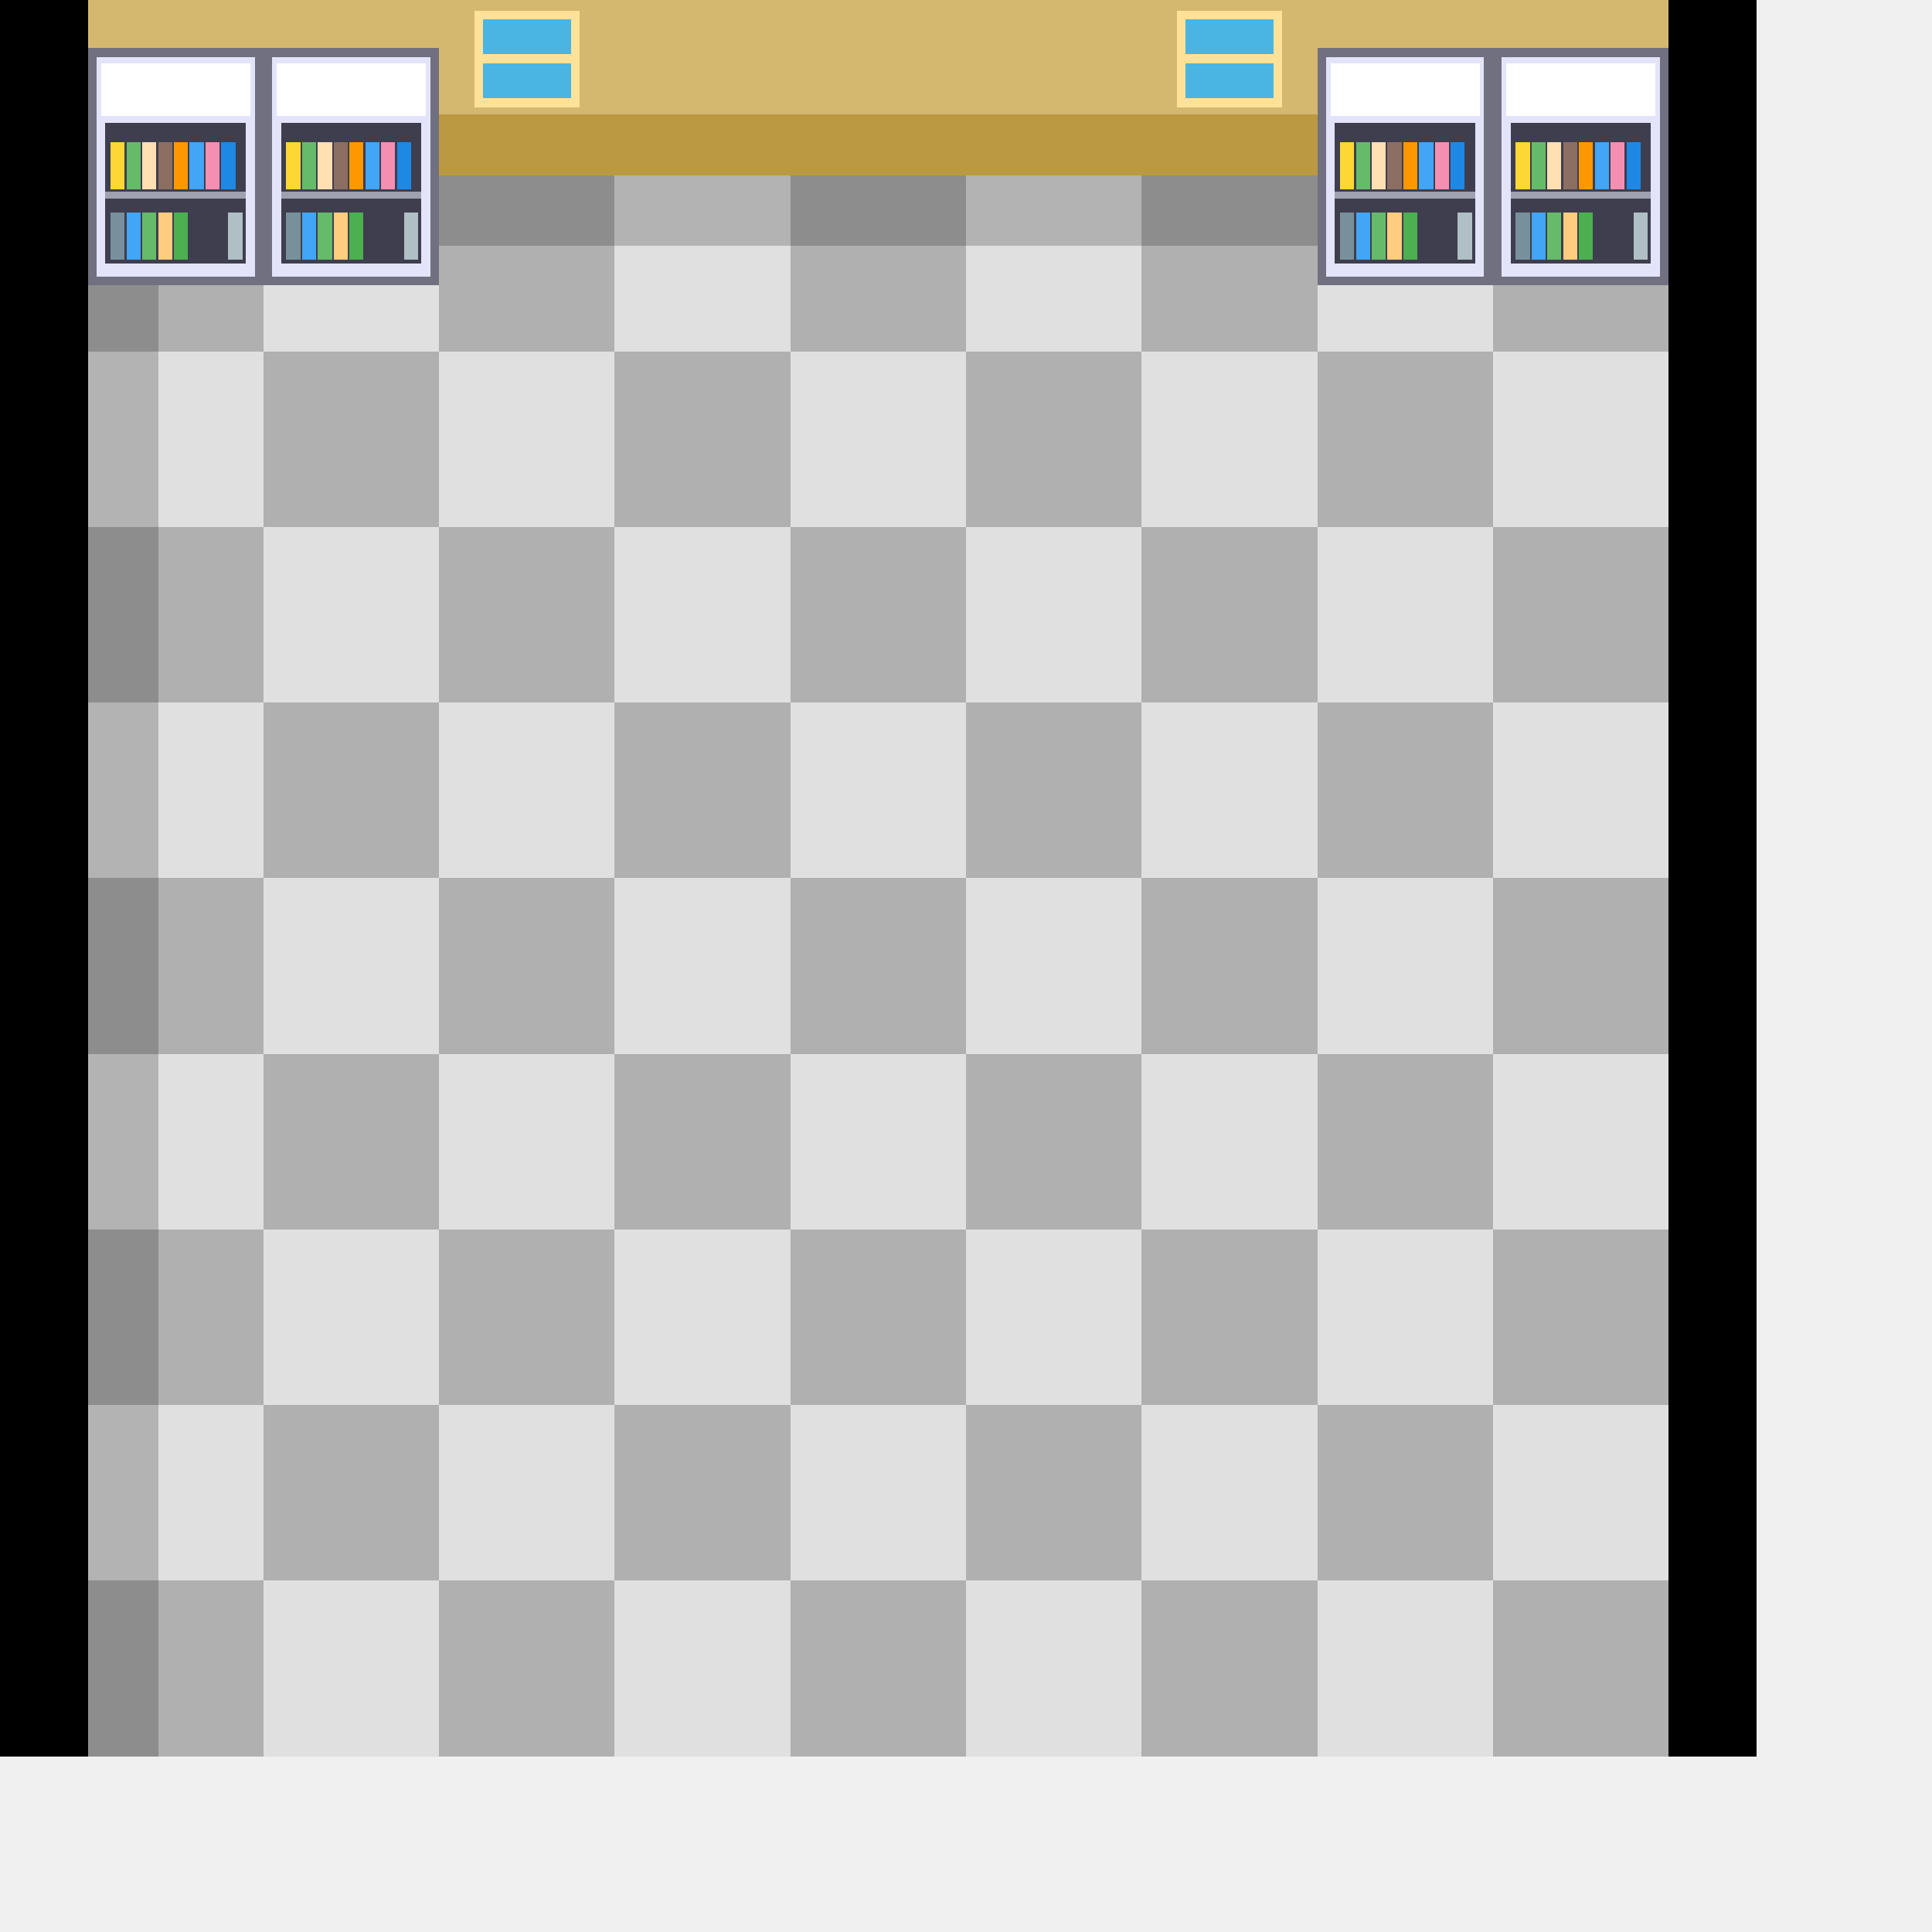
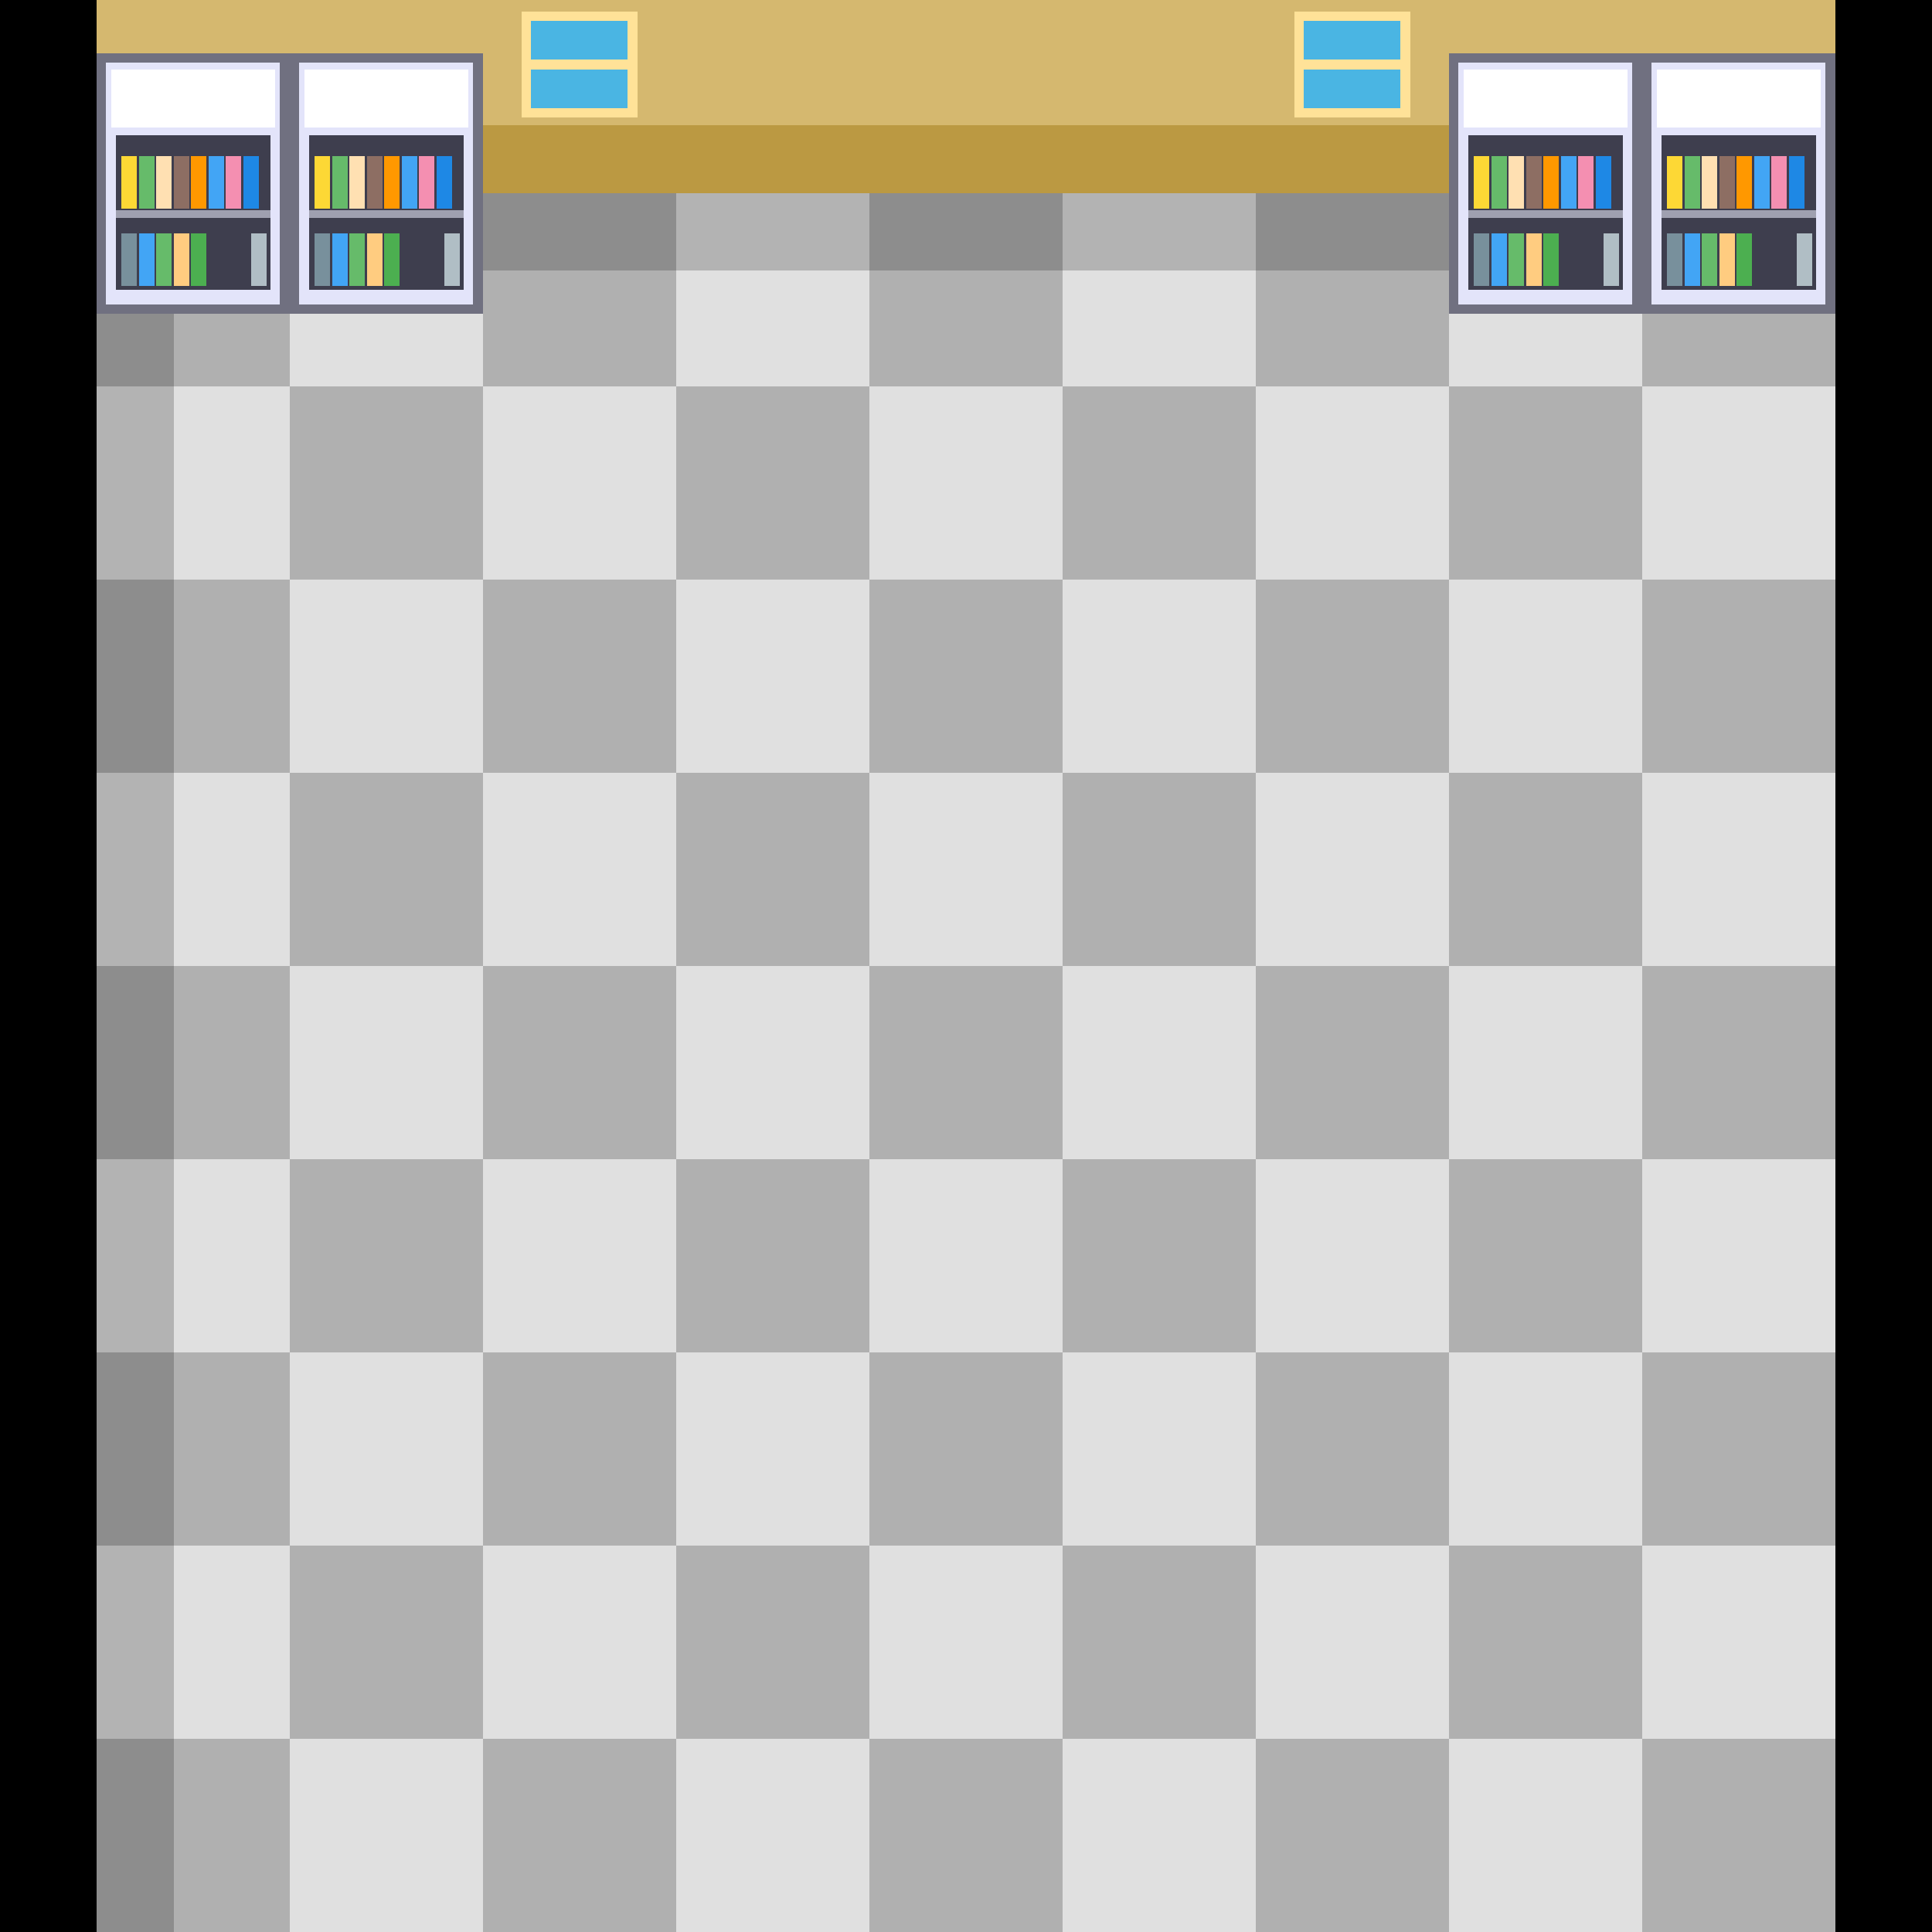
- <svg xmlns="http://www.w3.org/2000/svg" width="500" height="500" viewBox="0 0 11 11" shape-rendering="crispEdges">
+ <svg xmlns="http://www.w3.org/2000/svg" width="500" height="500" viewBox="0 0 10 10" shape-rendering="crispEdges">
  <rect x="0" y="1" width="10" height="9" fill="#e0e0e0" />
  <g fill="#b0b0b0">
    <rect x="0.5" y="1" width="1" height="1" />
    <rect x="2.5" y="1" width="1" height="1" />
    <rect x="4.5" y="1" width="1" height="1" />
    <rect x="6.5" y="1" width="1" height="1" />
    <rect x="8.5" y="1" width="1" height="1" />
    <rect x="1.5" y="2" width="1" height="1" />
    <rect x="3.5" y="2" width="1" height="1" />
    <rect x="5.5" y="2" width="1" height="1" />
    <rect x="7.5" y="2" width="1" height="1" />
    <rect x="0.5" y="3" width="1" height="1" />
    <rect x="2.5" y="3" width="1" height="1" />
    <rect x="4.5" y="3" width="1" height="1" />
    <rect x="6.5" y="3" width="1" height="1" />
    <rect x="8.5" y="3" width="1" height="1" />
    <rect x="1.5" y="4" width="1" height="1" />
    <rect x="3.5" y="4" width="1" height="1" />
    <rect x="5.5" y="4" width="1" height="1" />
    <rect x="7.5" y="4" width="1" height="1" />
    <rect x="0.5" y="5" width="1" height="1" />
    <rect x="2.5" y="5" width="1" height="1" />
    <rect x="4.5" y="5" width="1" height="1" />
    <rect x="6.5" y="5" width="1" height="1" />
    <rect x="8.5" y="5" width="1" height="1" />
    <rect x="1.5" y="6" width="1" height="1" />
    <rect x="3.5" y="6" width="1" height="1" />
    <rect x="5.5" y="6" width="1" height="1" />
    <rect x="7.5" y="6" width="1" height="1" />
    <rect x="0.5" y="7" width="1" height="1" />
    <rect x="2.5" y="7" width="1" height="1" />
    <rect x="4.5" y="7" width="1" height="1" />
    <rect x="6.5" y="7" width="1" height="1" />
    <rect x="8.5" y="7" width="1" height="1" />
    <rect x="1.5" y="8" width="1" height="1" />
    <rect x="3.5" y="8" width="1" height="1" />
    <rect x="5.5" y="8" width="1" height="1" />
    <rect x="7.5" y="8" width="1" height="1" />
    <rect x="0.5" y="9" width="1" height="1" />
    <rect x="2.5" y="9" width="1" height="1" />
    <rect x="4.5" y="9" width="1" height="1" />
    <rect x="6.5" y="9" width="1" height="1" />
    <rect x="8.5" y="9" width="1" height="1" />
    <rect x="0" y="0" width="10" height="1" fill="#d5b86f" />
    <rect x="0" y="0.65" width="10" height="0.35" fill="#bb9942" />
    <rect x="6.7" y="0.06" width="0.6" height="0.55" fill="#ffe298" />
    <rect x="6.75" y="0.11" width="0.5" height="0.2" fill="#4ab5e3" />
    <rect x="6.75" y="0.36" width="0.5" height="0.2" fill="#4ab5e3" />
    <rect x="2.7" y="0.06" width="0.6" height="0.55" fill="#ffe298" />
    <rect x="2.75" y="0.11" width="0.5" height="0.2" fill="#4ab5e3" />
    <rect x="2.75" y="0.36" width="0.5" height="0.2" fill="#4ab5e3" />
    <rect x="0" y="0" width="0.5" height="10" fill="#000000" />
    <rect x="9.5" y="0" width="0.5" height="10" fill="#000000" />
    <rect x="0.5" y="1" width="0.4" height="9" fill="#000000" opacity="0.2" />
    <rect x="0.9" y="1" width="8.6" height="0.4" fill="#000000" opacity="0.2" />
    <rect x="0.525" y="0.3" width="0.95" height="1.3" fill="#E3E4FA" stroke="#707080" stroke-width="0.05" />
    <rect x="0.575" y="0.36" width="0.85" height="0.3" fill="#FFFFFF" />
    <rect x="0.6" y="0.7" width="0.8" height="0.8" fill="#3E3E4E" />
    <rect x="0.6" y="1.09" width="0.8" height="0.04" fill="#9FA0B0" />
    <rect x="0.63" y="0.81" width="0.08" height="0.27" fill="#FDD835" />
    <rect x="0.72" y="0.81" width="0.08" height="0.27" fill="#66BB6A" />
    <rect x="0.81" y="0.81" width="0.08" height="0.27" fill="#FFE0B2" />
    <rect x="0.90" y="0.81" width="0.08" height="0.27" fill="#8D6E63" />
    <rect x="0.99" y="0.81" width="0.08" height="0.27" fill="#FF9800" />
    <rect x="1.08" y="0.81" width="0.08" height="0.27" fill="#42A5F5" />
    <rect x="1.17" y="0.81" width="0.08" height="0.27" fill="#F48FB1" />
    <rect x="1.26" y="0.81" width="0.08" height="0.27" fill="#1E88E5" />
    <rect x="0.63" y="1.21" width="0.08" height="0.27" fill="#78909C" />
    <rect x="0.72" y="1.21" width="0.08" height="0.27" fill="#42A5F5" />
    <rect x="0.81" y="1.21" width="0.08" height="0.27" fill="#66BB6A" />
    <rect x="0.90" y="1.21" width="0.08" height="0.27" fill="#FFCC80" />
    <rect x="0.99" y="1.21" width="0.08" height="0.27" fill="#4CAF50" />
    <rect x="1.3" y="1.21" width="0.08" height="0.27" fill="#B0BEC5" />
    <rect x="1.525" y="0.3" width="0.95" height="1.3" fill="#E3E4FA" stroke="#707080" stroke-width="0.05" />
    <rect x="1.575" y="0.36" width="0.85" height="0.3" fill="#FFFFFF" />
    <rect x="1.6" y="0.7" width="0.8" height="0.8" fill="#3E3E4E" />
    <rect x="1.6" y="1.09" width="0.8" height="0.04" fill="#9FA0B0" />
    <rect x="1.63" y="0.81" width="0.08" height="0.27" fill="#FDD835" />
    <rect x="1.72" y="0.81" width="0.08" height="0.27" fill="#66BB6A" />
    <rect x="1.81" y="0.81" width="0.08" height="0.27" fill="#FFE0B2" />
    <rect x="1.90" y="0.81" width="0.08" height="0.27" fill="#8D6E63" />
    <rect x="1.99" y="0.81" width="0.08" height="0.27" fill="#FF9800" />
    <rect x="2.08" y="0.81" width="0.08" height="0.27" fill="#42A5F5" />
    <rect x="2.17" y="0.81" width="0.08" height="0.27" fill="#F48FB1" />
    <rect x="2.26" y="0.81" width="0.08" height="0.27" fill="#1E88E5" />
    <rect x="1.63" y="1.21" width="0.08" height="0.27" fill="#78909C" />
    <rect x="1.72" y="1.21" width="0.08" height="0.27" fill="#42A5F5" />
    <rect x="1.81" y="1.21" width="0.08" height="0.27" fill="#66BB6A" />
    <rect x="1.90" y="1.21" width="0.08" height="0.27" fill="#FFCC80" />
    <rect x="1.99" y="1.21" width="0.08" height="0.27" fill="#4CAF50" />
    <rect x="2.3" y="1.21" width="0.08" height="0.27" fill="#B0BEC5" />
    <rect x="7.525" y="0.3" width="0.95" height="1.3" fill="#E3E4FA" stroke="#707080" stroke-width="0.05" />
    <rect x="7.575" y="0.36" width="0.85" height="0.3" fill="#FFFFFF" />
    <rect x="7.6" y="0.7" width="0.8" height="0.8" fill="#3E3E4E" />
    <rect x="7.6" y="1.09" width="0.8" height="0.04" fill="#9FA0B0" />
    <rect x="7.63" y="0.81" width="0.08" height="0.27" fill="#FDD835" />
    <rect x="7.72" y="0.81" width="0.08" height="0.27" fill="#66BB6A" />
    <rect x="7.81" y="0.81" width="0.08" height="0.27" fill="#FFE0B2" />
    <rect x="7.90" y="0.81" width="0.08" height="0.27" fill="#8D6E63" />
    <rect x="7.99" y="0.81" width="0.08" height="0.27" fill="#FF9800" />
    <rect x="8.08" y="0.81" width="0.08" height="0.27" fill="#42A5F5" />
    <rect x="8.17" y="0.81" width="0.08" height="0.27" fill="#F48FB1" />
    <rect x="8.26" y="0.81" width="0.08" height="0.27" fill="#1E88E5" />
    <rect x="7.63" y="1.21" width="0.08" height="0.27" fill="#78909C" />
    <rect x="7.72" y="1.21" width="0.08" height="0.27" fill="#42A5F5" />
    <rect x="7.81" y="1.21" width="0.08" height="0.27" fill="#66BB6A" />
    <rect x="7.90" y="1.21" width="0.08" height="0.27" fill="#FFCC80" />
    <rect x="7.99" y="1.21" width="0.08" height="0.27" fill="#4CAF50" />
    <rect x="8.3" y="1.21" width="0.08" height="0.27" fill="#B0BEC5" />
    <rect x="8.525" y="0.3" width="0.95" height="1.3" fill="#E3E4FA" stroke="#707080" stroke-width="0.05" />
    <rect x="8.575" y="0.36" width="0.85" height="0.3" fill="#FFFFFF" />
    <rect x="8.6" y="0.7" width="0.8" height="0.8" fill="#3E3E4E" />
    <rect x="8.6" y="1.09" width="0.8" height="0.04" fill="#9FA0B0" />
    <rect x="8.63" y="0.81" width="0.08" height="0.27" fill="#FDD835" />
    <rect x="8.72" y="0.81" width="0.08" height="0.27" fill="#66BB6A" />
    <rect x="8.81" y="0.81" width="0.08" height="0.27" fill="#FFE0B2" />
    <rect x="8.90" y="0.81" width="0.08" height="0.27" fill="#8D6E63" />
    <rect x="8.99" y="0.81" width="0.08" height="0.27" fill="#FF9800" />
    <rect x="9.08" y="0.81" width="0.08" height="0.27" fill="#42A5F5" />
    <rect x="9.17" y="0.81" width="0.08" height="0.27" fill="#F48FB1" />
    <rect x="9.26" y="0.81" width="0.08" height="0.27" fill="#1E88E5" />
    <rect x="8.63" y="1.21" width="0.08" height="0.27" fill="#78909C" />
    <rect x="8.72" y="1.21" width="0.08" height="0.27" fill="#42A5F5" />
    <rect x="8.81" y="1.21" width="0.08" height="0.27" fill="#66BB6A" />
    <rect x="8.90" y="1.21" width="0.08" height="0.27" fill="#FFCC80" />
    <rect x="8.99" y="1.21" width="0.08" height="0.27" fill="#4CAF50" />
    <rect x="9.3" y="1.21" width="0.08" height="0.27" fill="#B0BEC5" />
  </g>
</svg>
